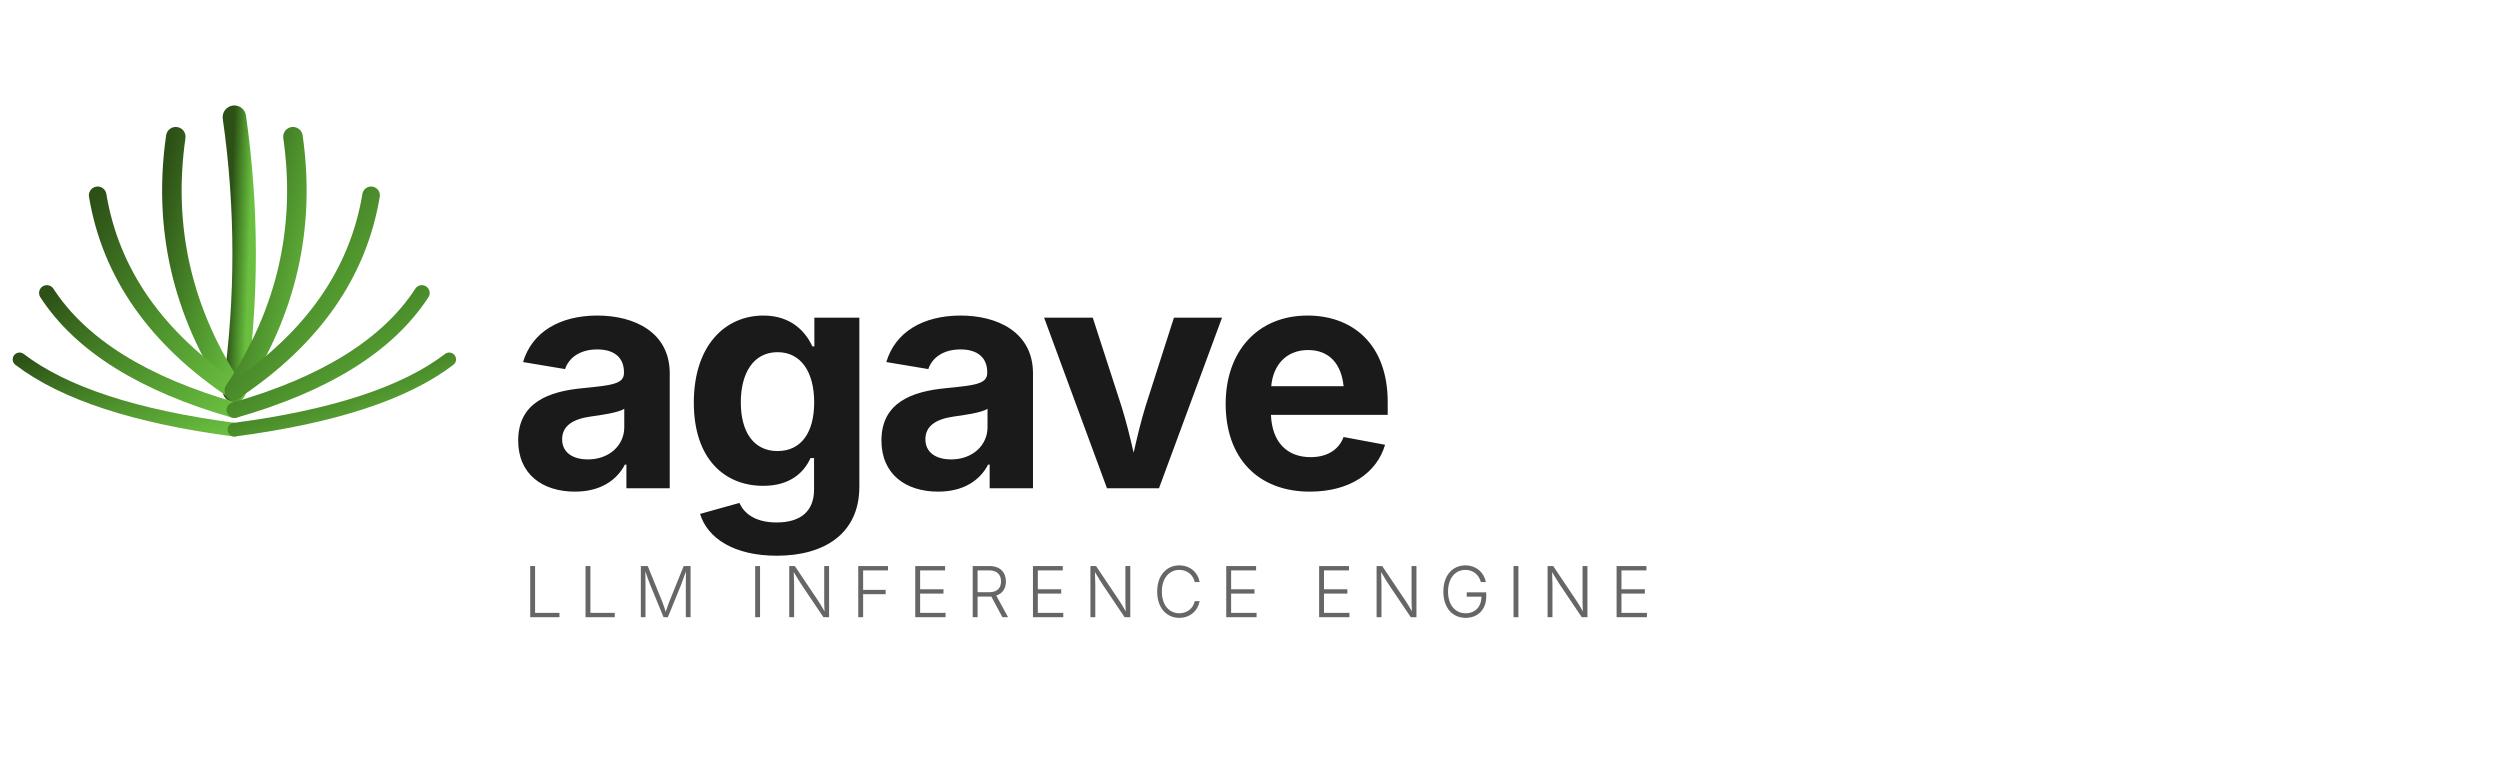
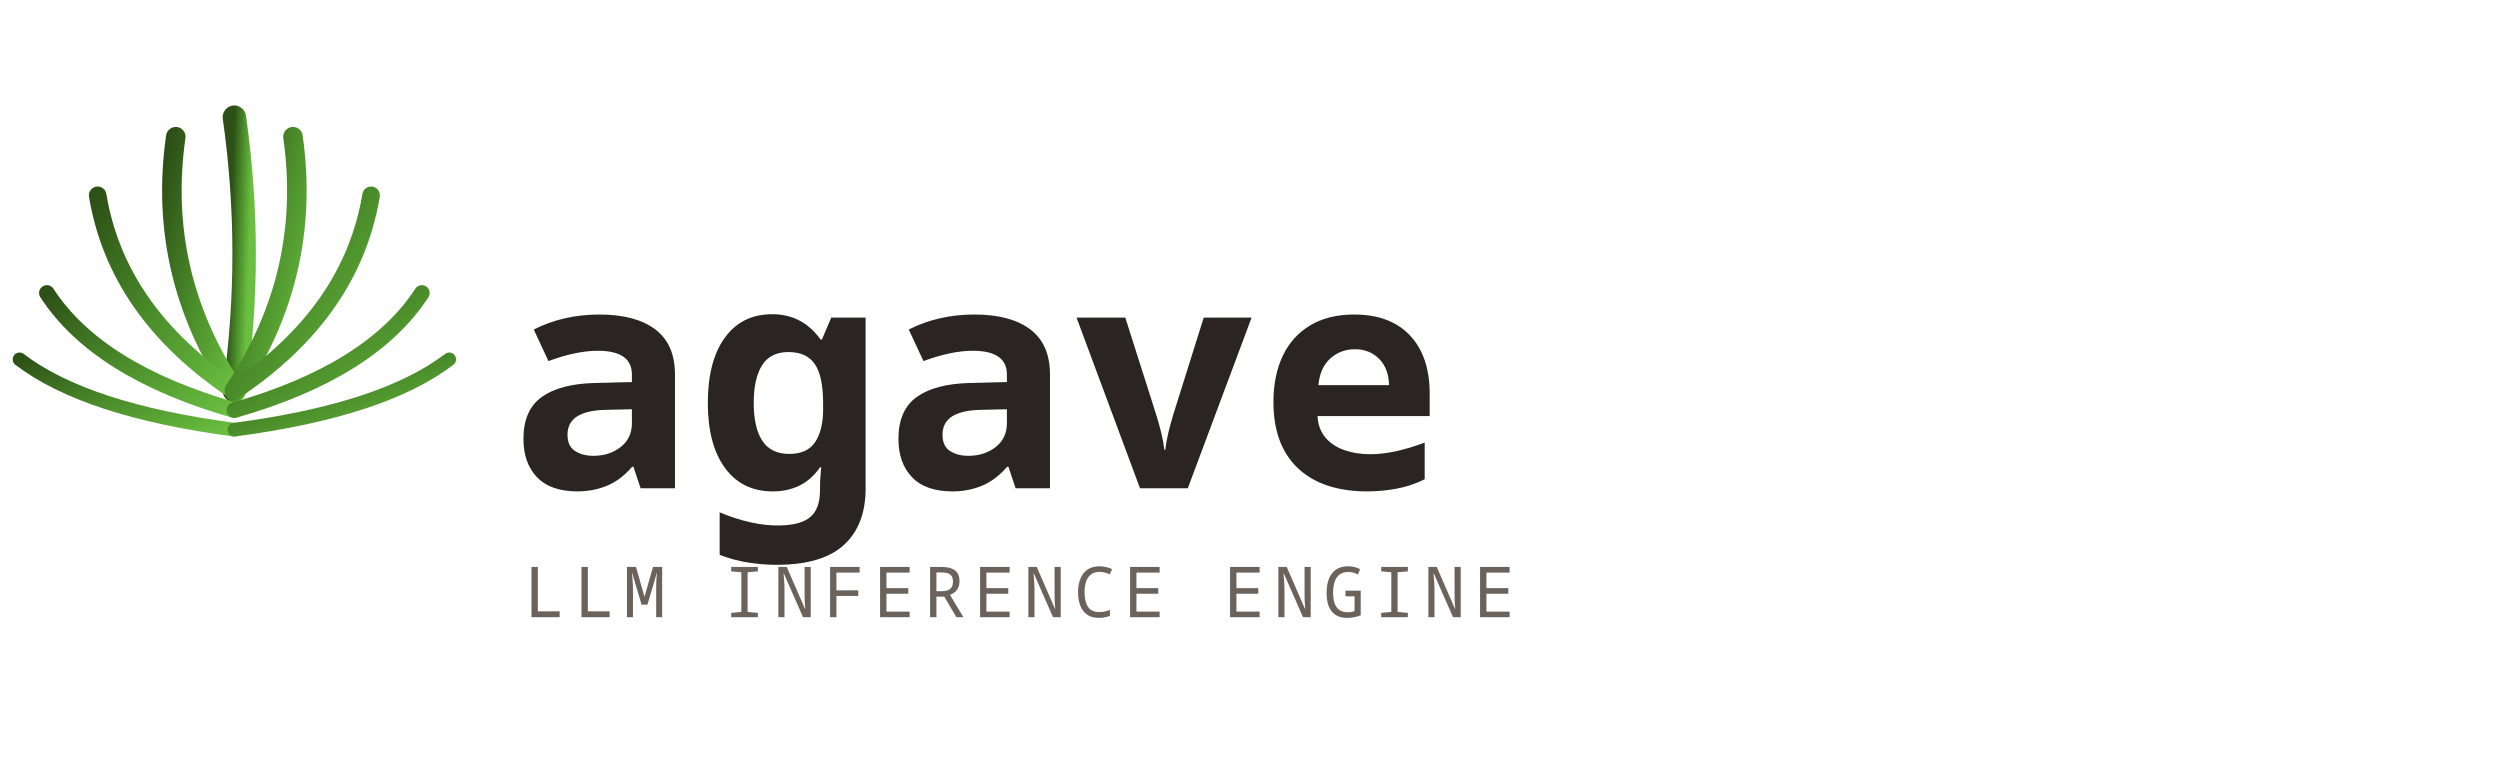
<svg xmlns="http://www.w3.org/2000/svg" viewBox="0 0 640 200">
  <defs>
    <linearGradient id="ag" x1="0%" y1="0%" x2="100%" y2="100%">
      <stop offset="0%" style="stop-color:#2d5016" />
      <stop offset="50%" style="stop-color:#4a8c2a" />
      <stop offset="100%" style="stop-color:#6abf40" />
    </linearGradient>
  </defs>
  <g transform="translate(60, 100)">
    <path d="M0,-70 Q5,-35 0,0" stroke="url(#ag)" stroke-width="6" fill="none" stroke-linecap="round" />
    <path d="M0,0 Q-20,-30 -15,-65" stroke="url(#ag)" stroke-width="5" fill="none" stroke-linecap="round" />
    <path d="M0,0 Q-30,-20 -35,-50" stroke="url(#ag)" stroke-width="4.5" fill="none" stroke-linecap="round" />
    <path d="M0,5 Q-35,-5 -48,-25" stroke="url(#ag)" stroke-width="4" fill="none" stroke-linecap="round" />
    <path d="M0,0 Q20,-30 15,-65" stroke="url(#ag)" stroke-width="5" fill="none" stroke-linecap="round" />
    <path d="M0,0 Q30,-20 35,-50" stroke="url(#ag)" stroke-width="4.5" fill="none" stroke-linecap="round" />
    <path d="M0,5 Q35,-5 48,-25" stroke="url(#ag)" stroke-width="4" fill="none" stroke-linecap="round" />
    <path d="M0,10 Q-38,5 -55,-8" stroke="url(#ag)" stroke-width="3.5" fill="none" stroke-linecap="round" />
    <path d="M0,10 Q38,5 55,-8" stroke="url(#ag)" stroke-width="3.5" fill="none" stroke-linecap="round" />
  </g>
-   <text x="130" y="125" font-family="system-ui, -apple-system, 'Segoe UI', sans-serif" font-size="80" font-weight="700" fill="#1a1a1a" letter-spacing="-2">agave</text>
-   <text x="134" y="158" font-family="system-ui, -apple-system, 'Segoe UI', sans-serif" font-size="18" fill="#666" letter-spacing="4" font-weight="300">LLM INFERENCE ENGINE</text>
+   <text x="130" y="125" font-family="ui-monospace, 'Cascadia Code', Menlo, Consolas, 'Noto Sans Mono', monospace" font-size="80" font-weight="700" fill="#2a2522">agave</text>
+   <text x="134" y="158" font-family="ui-monospace, 'Cascadia Code', Menlo, Consolas, 'Noto Sans Mono', monospace" font-size="18" fill="#6b625b" letter-spacing="2" font-weight="500">LLM INFERENCE ENGINE</text>
</svg>
